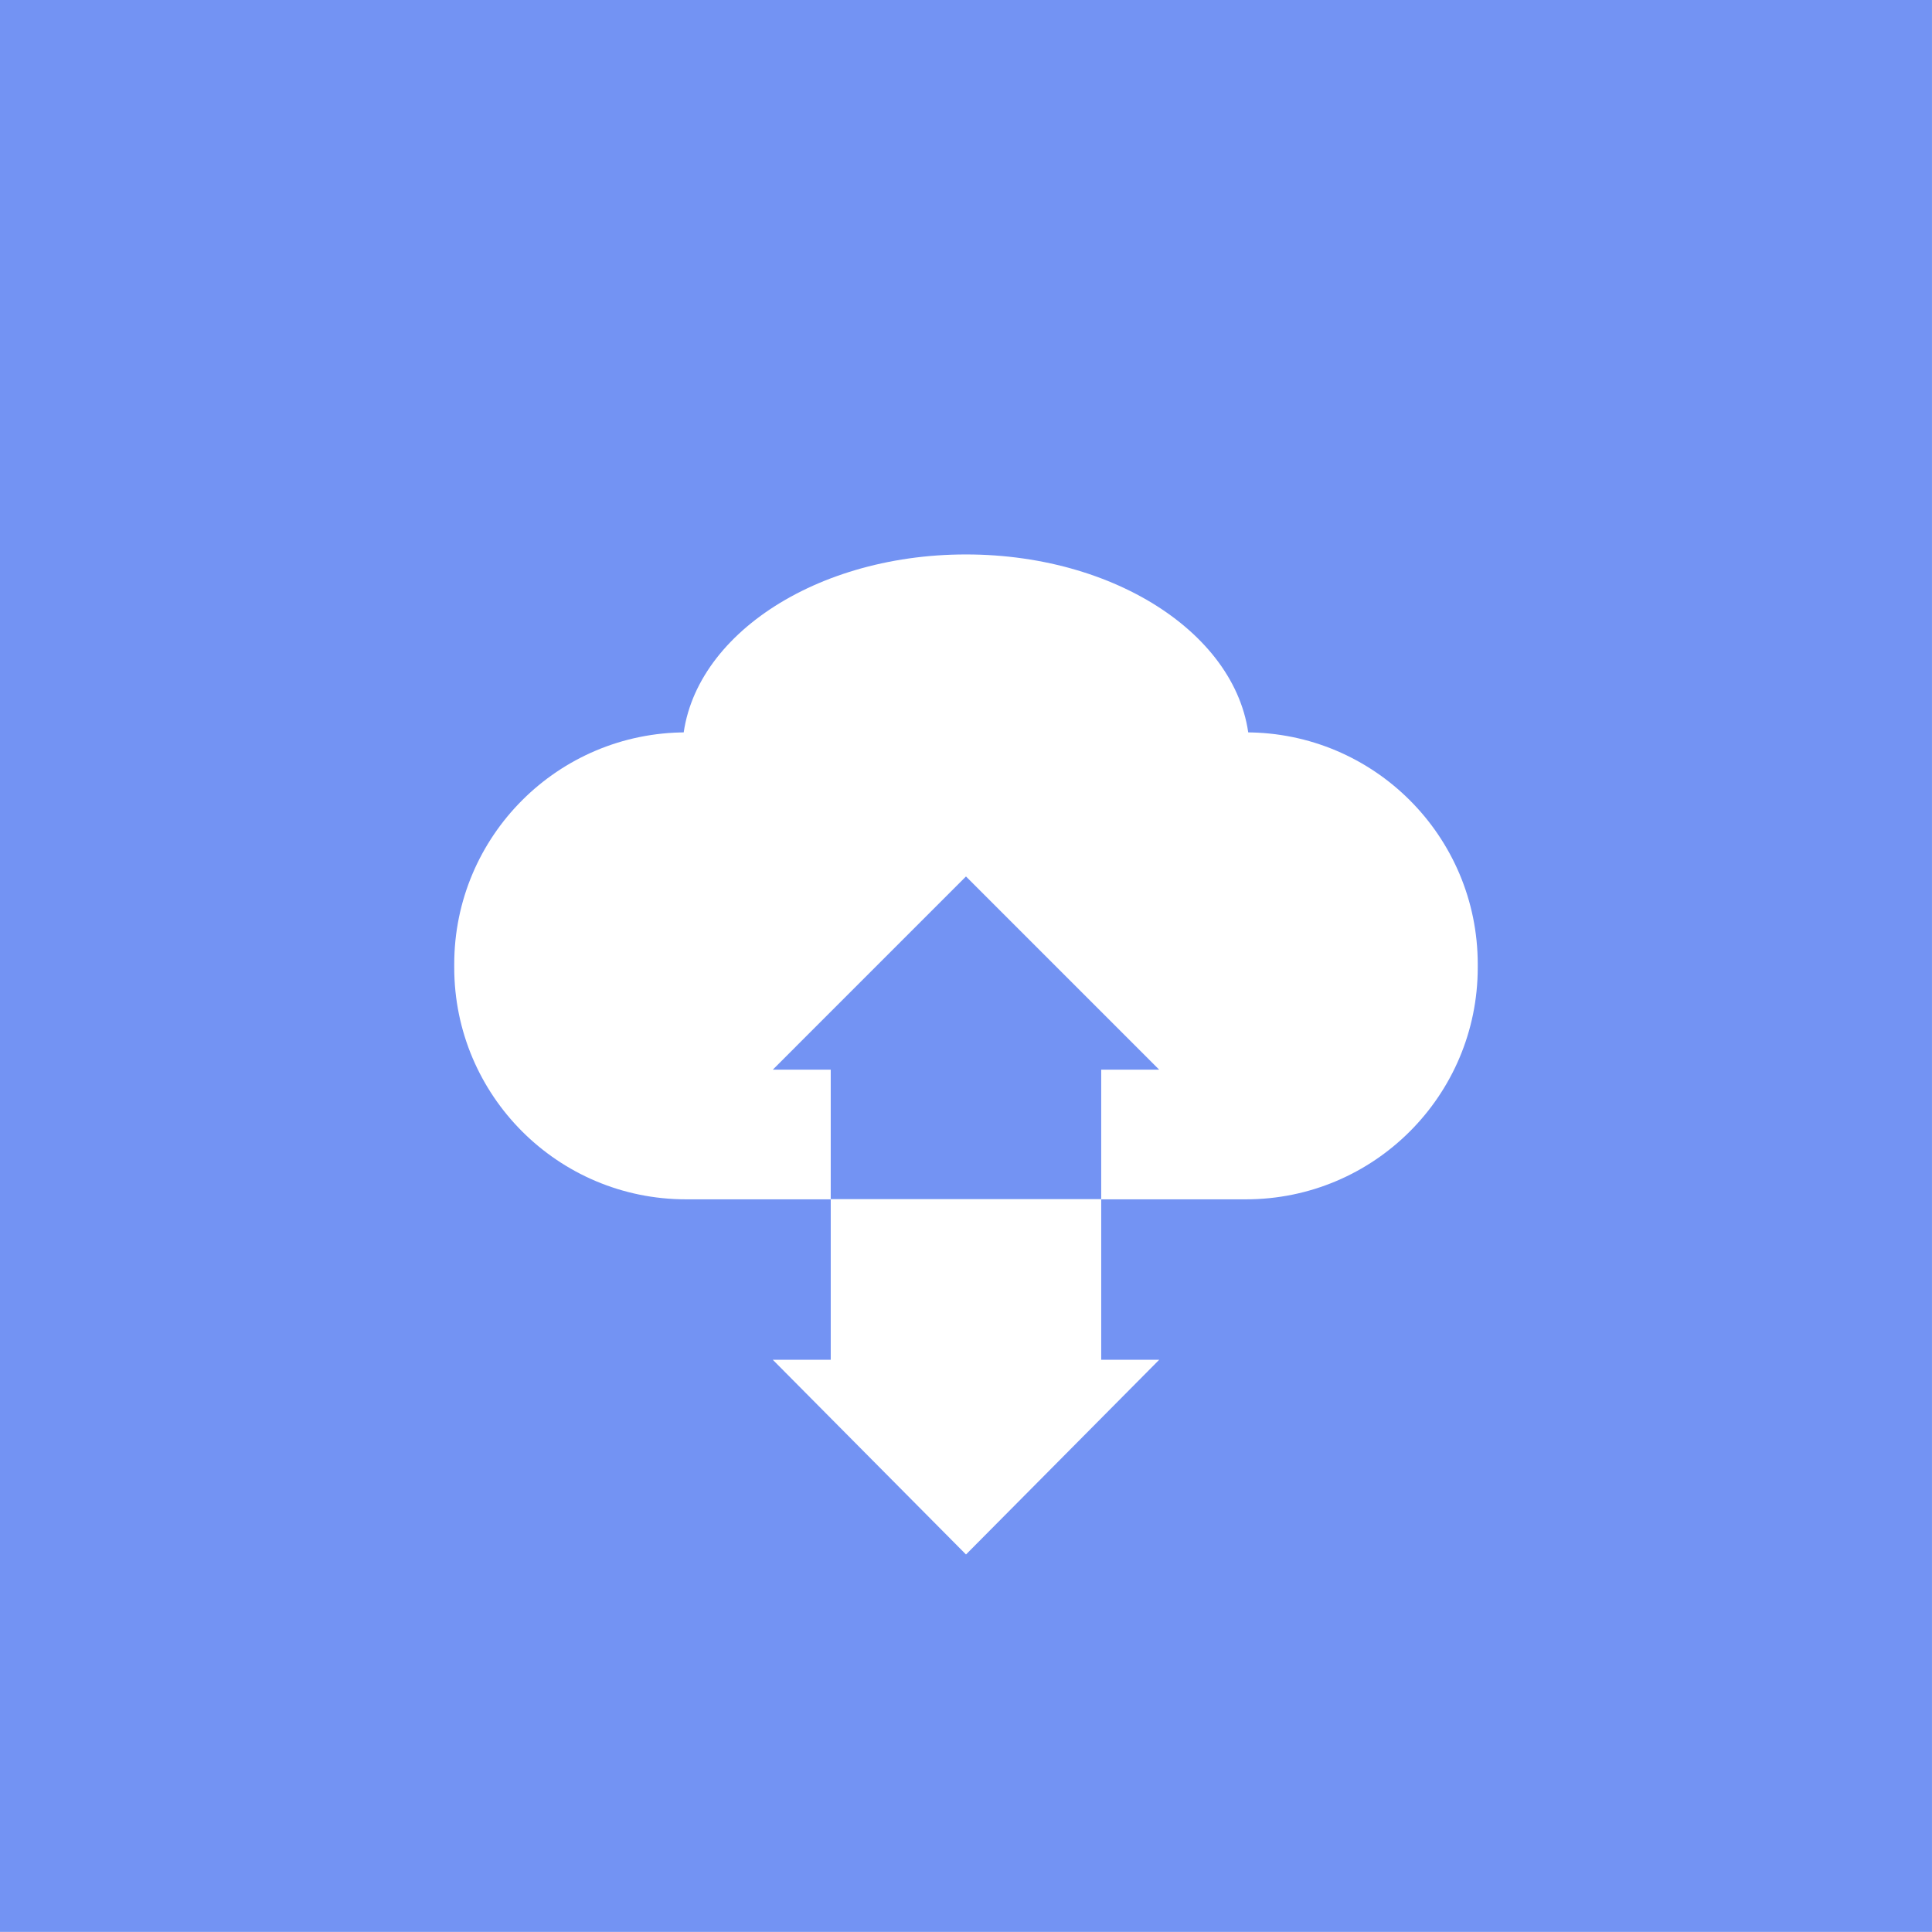
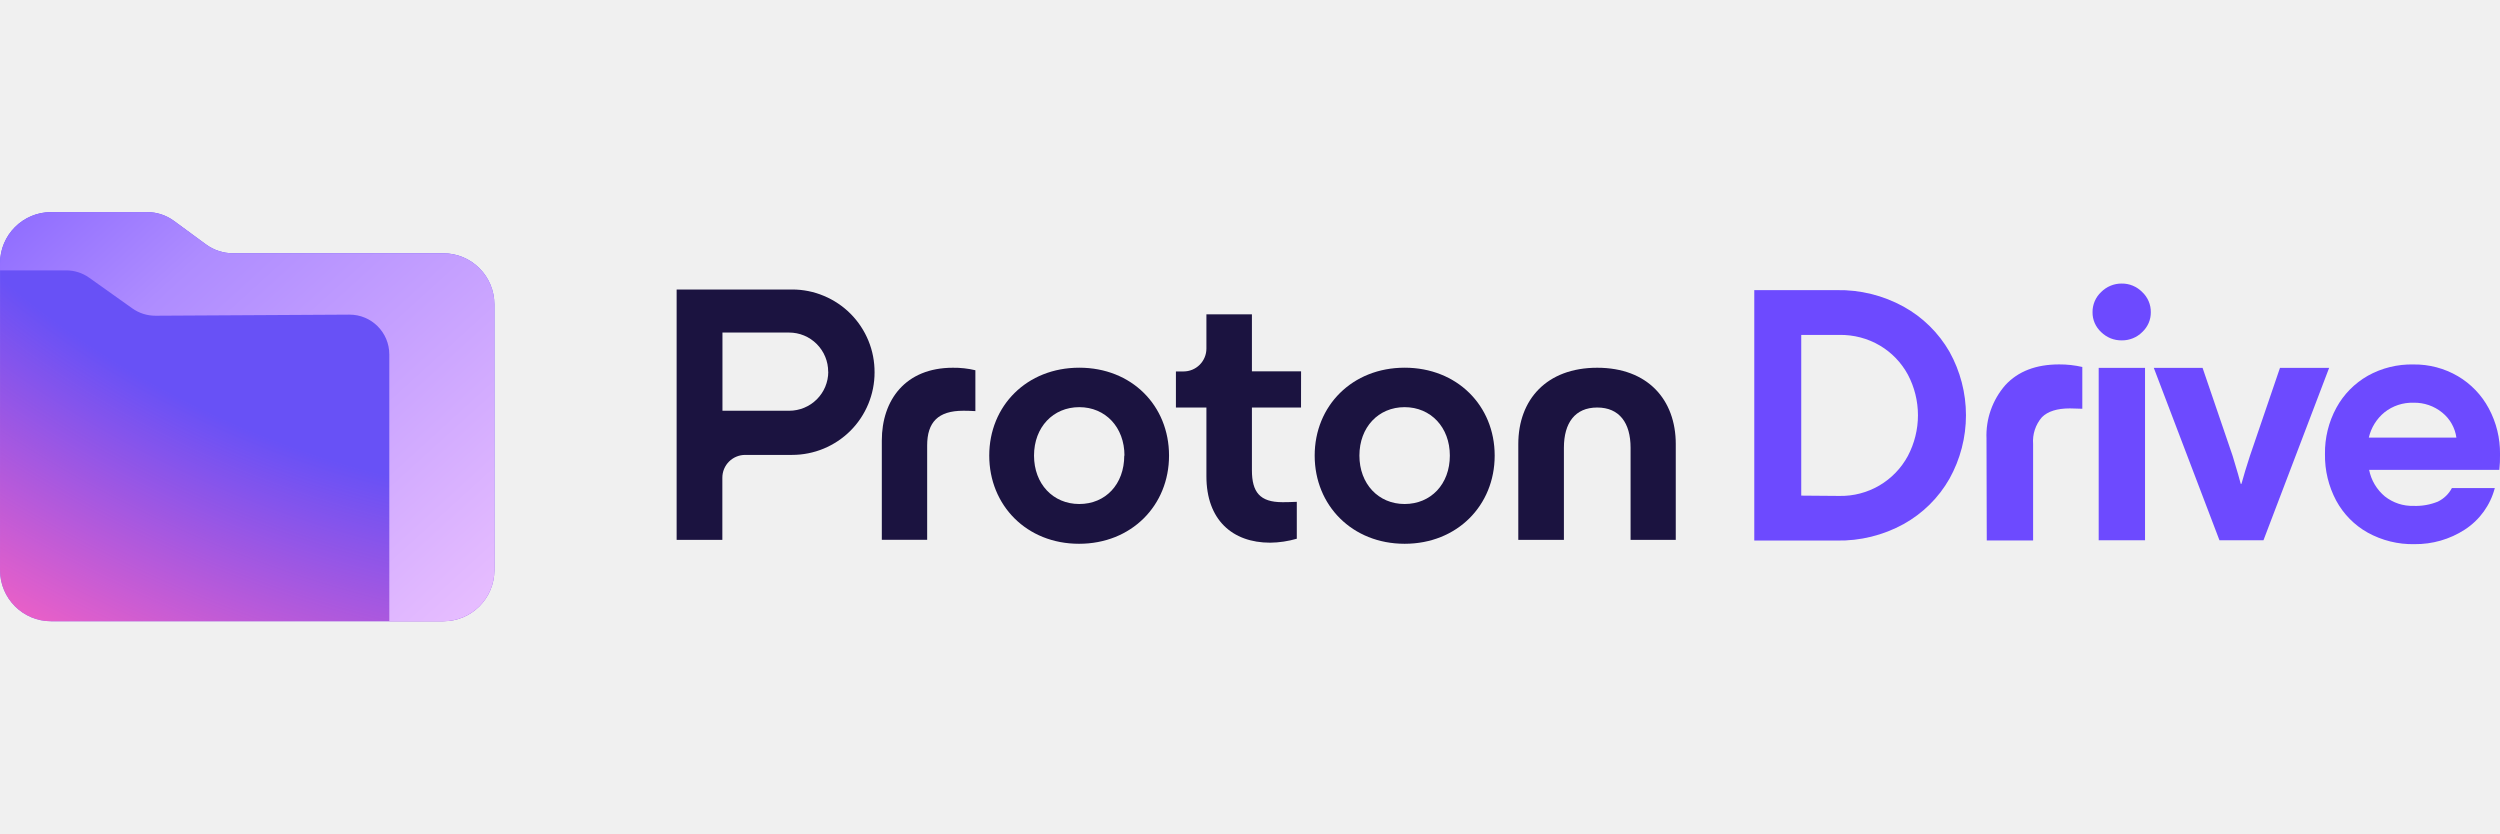
- <svg xmlns="http://www.w3.org/2000/svg" width="128" height="128" version="1.1" viewBox="0 0 33.867 33.867">
-   <g transform="matrix(.99999 0 0 .99999 -10.524 -177.41)">
-     <rect width="33.867" height="33.867" x="10.524" y="177.41" fill="#7393f3" stroke-width=".724" />
-     <g fill="#fff" transform="matrix(.67733 0 0 .67733 10.524 177.41)">
-       <path width="26.489" height="12.085" x="11.756" y="-31.042" stroke-width=".293" d="m17.756-31.042h14.489a6 6 45 0 1 6 6v0.085a6 6 135 0 1-6 6h-14.489a6 6 45 0 1-6-6v-0.085a6 6 135 0 1 6-6z" transform="scale(1,-1)" />
-       <ellipse cx="25" cy="19.481" stroke-width=".2" rx="7.343" ry="5.129" />
-     </g>
-     <g transform="matrix(.67733 0 0 .67733 10.524 177.41)">
-       <rect width="2.017" height="3.671" x="25.268" y="26.26" fill="#fff" stroke-width=".265" />
-       <rect width="7" height="3.867" x="21.5" y="27.245" fill="#7393f3" stroke-width=".263" />
-       <path fill="#7393f3" d="m92.055 93.076h-27.11l13.555-23.479 6.778 11.739z" transform="matrix(.36886 0 0 .21296 -3.9552 7.8648)" />
-     </g>
-     <g>
-       <g fill="#fff" transform="matrix(.67733 0 0 .68255 6.7598 173.7) matrix(1,0,0,-1,6.3485,69.902)">
-         <rect width="7" height="4.568" x="20.709" y="29.099" stroke-width=".286" />
-         <path d="m92.055 93.076h-27.11l13.555-23.479 6.778 11.739z" transform="matrix(.36886 0 0 .21296 -4.7458 9.7194)" />
+ <svg xmlns="http://www.w3.org/2000/svg" xmlns:xlink="http://www.w3.org/1999/xlink" width="384" height="128" version="1.1" viewBox="0 0 101.6 33.867">
+   <defs>
+     <clipPath id="SVGID_00000140003451983195915110000008846600704509140387_">
+       <use xlink:href="#SVGID_1_" />
+     </clipPath>
+     <radialGradient id="SVGID_00000183963541918971408870000002293601226789278115_" cx="2092.7" cy="788.12" r="1" gradientTransform="matrix(-601.25 1228.6 1911.4 935.41 -247446 -3308620)" gradientUnits="userSpaceOnUse">
+       <stop stop-color="#FF62C0" stop-opacity="0" offset=".556" />
+       <stop stop-color="#FF62C0" offset=".994" />
+     </radialGradient>
+     <linearGradient id="SVGID_00000115499004346489928520000013844947264405007011_" x1="-12.632" x2="1173" y1="1195.6" y2="-107.33" gradientTransform="matrix(1,0,0,-1,0,786)" gradientUnits="userSpaceOnUse">
+       <stop stop-color="#6D4AFF" offset="0" />
+       <stop stop-color="#AE8CFF" offset=".359" />
+       <stop stop-color="#F8CCFF" offset="1" />
+     </linearGradient>
+     <rect id="SVGID_1_" width="4796" height="785" />
+   </defs>
+   <g transform="matrix(.021185 0 0 .021185 9.5959e-5 8.6195)">
+     <clipPath>
+       <use xlink:href="#SVGID_1_" />
+     </clipPath>
+     <g clip-path="url(#SVGID_00000140003451983195915110000008846600704509140387_)">
+       <g fill="#6d4aff">
+         <path class="st1" d="m3651.8 181.4c36.7 20.3 67.1 50.2 88 86.6 20.7 37.2 31.6 79.1 31.6 121.7s-10.9 84.5-31.6 121.7c-20.8 36.6-51.3 66.7-88 87.1-39.3 21.6-83.6 32.5-128.4 31.6h-158.1v-480.4h158.1c44.8-0.9 89.1 10.1 128.4 31.7zm-123.1 363.1c26.8 0.5 53.2-6.4 76.4-19.9 23.1-13.5 42.1-33.2 54.8-56.7 12.7-24.1 19.4-50.9 19.4-78.1s-6.6-54-19.4-78.1c-12.5-23-30.9-42.2-53.5-55.6-23.5-13.9-50.4-20.9-77.8-20.5h-73.2v308.3z" />
+         <path class="st1" d="m3810.8 434.7c-1.6-37.7 11.4-74.5 36.3-103 24.4-26.3 58.7-39.5 103.1-39.5 14.9-0.1 29.8 1.6 44.4 4.9v80.2c-7 0-15-0.7-23.9-0.7-24.4 0-42.3 5.6-53.6 16.9-6.1 7-10.7 15.2-13.6 24s-4 18.1-3.3 27.4v185.1h-88.9z" />
+         <path class="st1" d="m4030.8 230.3c-5.3-4.9-9.5-10.8-12.4-17.4s-4.3-13.7-4.2-20.9c-0.1-7.3 1.4-14.4 4.2-21.1 2.9-6.7 7.1-12.7 12.4-17.6 5.2-5.2 11.3-9.3 18.1-12.1s14.1-4.2 21.4-4.1c7.3-0.1 14.5 1.3 21.2 4.1s12.8 6.9 17.9 12.1c5.3 4.9 9.5 10.9 12.4 17.6s4.3 13.9 4.2 21.1c0.1 7.2-1.3 14.3-4.2 20.9s-7.1 12.5-12.4 17.4c-5.1 5.1-11.2 9.1-17.9 11.8s-13.9 4.1-21.1 4c-7.3 0.1-14.6-1.2-21.4-3.9-6.8-2.8-13-6.8-18.2-11.9zm84.1 399.3h-88.9v-330.8h88.9z" />
+         <path class="st1" d="m4257.7 629.6-126-330.8h93.6l57.7 169c8.9 29.6 14.1 47.3 15.5 53.5h1.4c4.2-15.9 9.9-33.8 16.2-53.5l57.7-169h94.3l-126 330.8z" />
+         <path class="st1" d="m4794.6 494.5h-249.8c3.9 20 14.7 38.1 30.4 51.1 15.7 12.2 35.1 18.6 54.9 18 15.9 0.6 31.7-2.2 46.4-8.1 11.6-5.6 21.1-14.7 27.1-26.1h82.3c-8.6 32.9-29.2 61.4-57.7 79.8-28.7 18.6-62.3 28.2-96.4 27.8-31.3 0.7-62.3-7-89.7-22.1-25.6-14.3-46.6-35.7-60.6-61.6-14.5-27.4-21.9-57.9-21.4-88.9-0.5-31 7-61.7 21.8-88.9 14-25.8 35-47.1 60.5-61.6 26.7-14.9 57-22.3 87.5-21.6 29.9-0.4 59.4 7.4 85.2 22.5 25.1 14.8 45.6 36.2 59.3 61.9 14.5 27 21.9 57.3 21.5 87.9 0.2 10-0.3 20-1.3 29.9zm-220.2-110.5c-15.2 12.4-25.8 29.5-30.2 48.6h168c-2.6-18.8-12.3-36-27.1-47.9-15.5-12.7-35.1-19.5-55.2-19-20.1-0.6-39.8 5.9-55.5 18.3z" />
      </g>
+       <g fill="#1b1340">
+         <path class="st2" d="m1519.7 148.5h-221.7v480.3h87.7v-119.2c0-5.8 1.1-11.5 3.3-16.8s5.5-10.2 9.5-14.2 8.9-7.3 14.3-9.5c5.3-2.2 11-3.3 16.8-3.3h90c41.9 0 82.1-16.7 111.8-46.3 29.6-29.6 46.3-69.9 46.3-111.8 0.1-20.9-3.8-41.5-11.7-60.8s-19.5-36.9-34.2-51.7-32.2-26.5-51.4-34.5c-19.2-8.1-39.8-12.2-60.7-12.2zm69.2 158c-0.1 19.8-8 38.8-22.1 52.8s-33.1 21.8-53 21.8h-127.9v-150h127.9c9.8 0 19.6 1.9 28.7 5.7s17.3 9.3 24.3 16.3c6.9 7 12.5 15.2 16.2 24.3 3.8 9.1 5.7 18.8 5.7 28.7z" />
+         <path class="st2" d="m1691.6 628.8v-190.5c0-77.8 45.4-139.7 136.2-139.7 14.6-0.2 29.1 1.4 43.3 4.8v78.4c-9.9-0.7-19.2-0.7-23.3-0.7-48.2 0-69.2 21.9-69.2 66.7v180.9h-87z" />
+         <path class="st2" d="m1897.7 467.1c0-95.6 72.2-168.6 172.7-168.6s172.2 72.7 172.2 168.6c0 95.8-72.2 169.2-172.6 169.2-100.3 0.1-172.3-73.5-172.3-169.2zm259.4 0c0-54.3-36.5-92.9-86.7-92.9s-86.8 38.5-86.8 92.9c0 54.3 36.5 92.9 86.8 92.9s86.3-37.8 86.3-92.9z" />
+         <path class="st2" d="m2495.8 374.9h-94.2v120.3c0 42 15.2 61.3 58.5 61.3 4.1 0 14.4 0 27.6-0.7v70.8c-16.6 4.8-33.7 7.4-51 7.6-72.9 0-122.4-44.1-122.4-127.3v-132h-58.5v-69.2h14.6c11.6 0 22.8-4.6 31-12.8s12.9-19.4 12.9-31v-65.8h87.3v109.4h94.3z" />
+         <path class="st2" d="m2522 467.1c0-95.6 72.2-168.6 172.6-168.6s172.7 72.7 172.7 168.6c0 95.8-72.2 169.2-172.7 169.2s-172.6-73.5-172.6-169.2zm259.3 0c0-54.3-36.6-92.9-86.8-92.9s-86.7 38.5-86.7 92.9c0 54.3 36.5 92.9 86.7 92.9 50.3 0 86.8-37.9 86.8-92.9z" />
+         <path class="st2" d="m2912.6 628.8v-183.7c0-85.3 54.3-146.5 151.4-146.5 97 0 150.7 61.3 150.7 146.5v183.7h-86.7v-176.8c0-47.5-21.4-77.1-64-77.1s-63.9 29.6-63.9 77.1v176.8z" />
+       </g>
+       <path class="st3" d="m0 686.9v-588.8c0-54.2 43.9-98.1 98.1-98.1h184c18.6 0 36.7 5.9 51.6 16.9l61.6 45.2c15 11 33.1 16.9 51.6 16.9h403.4c54.2 0 98.1 43.9 98.1 98.1v509.7c0 54.2-43.9 98.1-98.1 98.1h-752.2c-54.2 0.1-98.1-43.8-98.1-98z" fill="#6851f6" />
+       <path d="m0 686.9v-588.8c0-54.2 43.9-98.1 98.1-98.1h184c18.6 0 36.7 5.9 51.6 16.9l61.6 45.2c15 11 33.1 16.9 51.6 16.9h403.4c54.2 0 98.1 43.9 98.1 98.1v509.7c0 54.2-43.9 98.1-98.1 98.1h-752.2c-54.2 0.1-98.1-43.8-98.1-98z" fill="url(#SVGID_00000183963541918971408870000002293601226789278115_)" />
+       <path d="m447 79h403.4c54.2 0 98.1 43.9 98.1 98.1v509.7c0 54.2-43.9 98.1-98.1 98.1h-103.6v-511.9c0-42.3-34.4-76.6-76.8-76.3l-371.5 2.1c-16 0.1-31.6-4.8-44.7-14.1l-82.7-58.8c-12.9-9.2-28.4-14.1-44.2-14.1h-126.9v-13.7c0-54.2 43.9-98.1 98.1-98.1h184c18.6 0 36.7 5.9 51.6 16.9l61.6 45.2c15 11 33.1 16.9 51.7 16.9z" clip-rule="evenodd" fill="url(#SVGID_00000115499004346489928520000013844947264405007011_)" fill-rule="evenodd" />
    </g>
  </g>
</svg>
